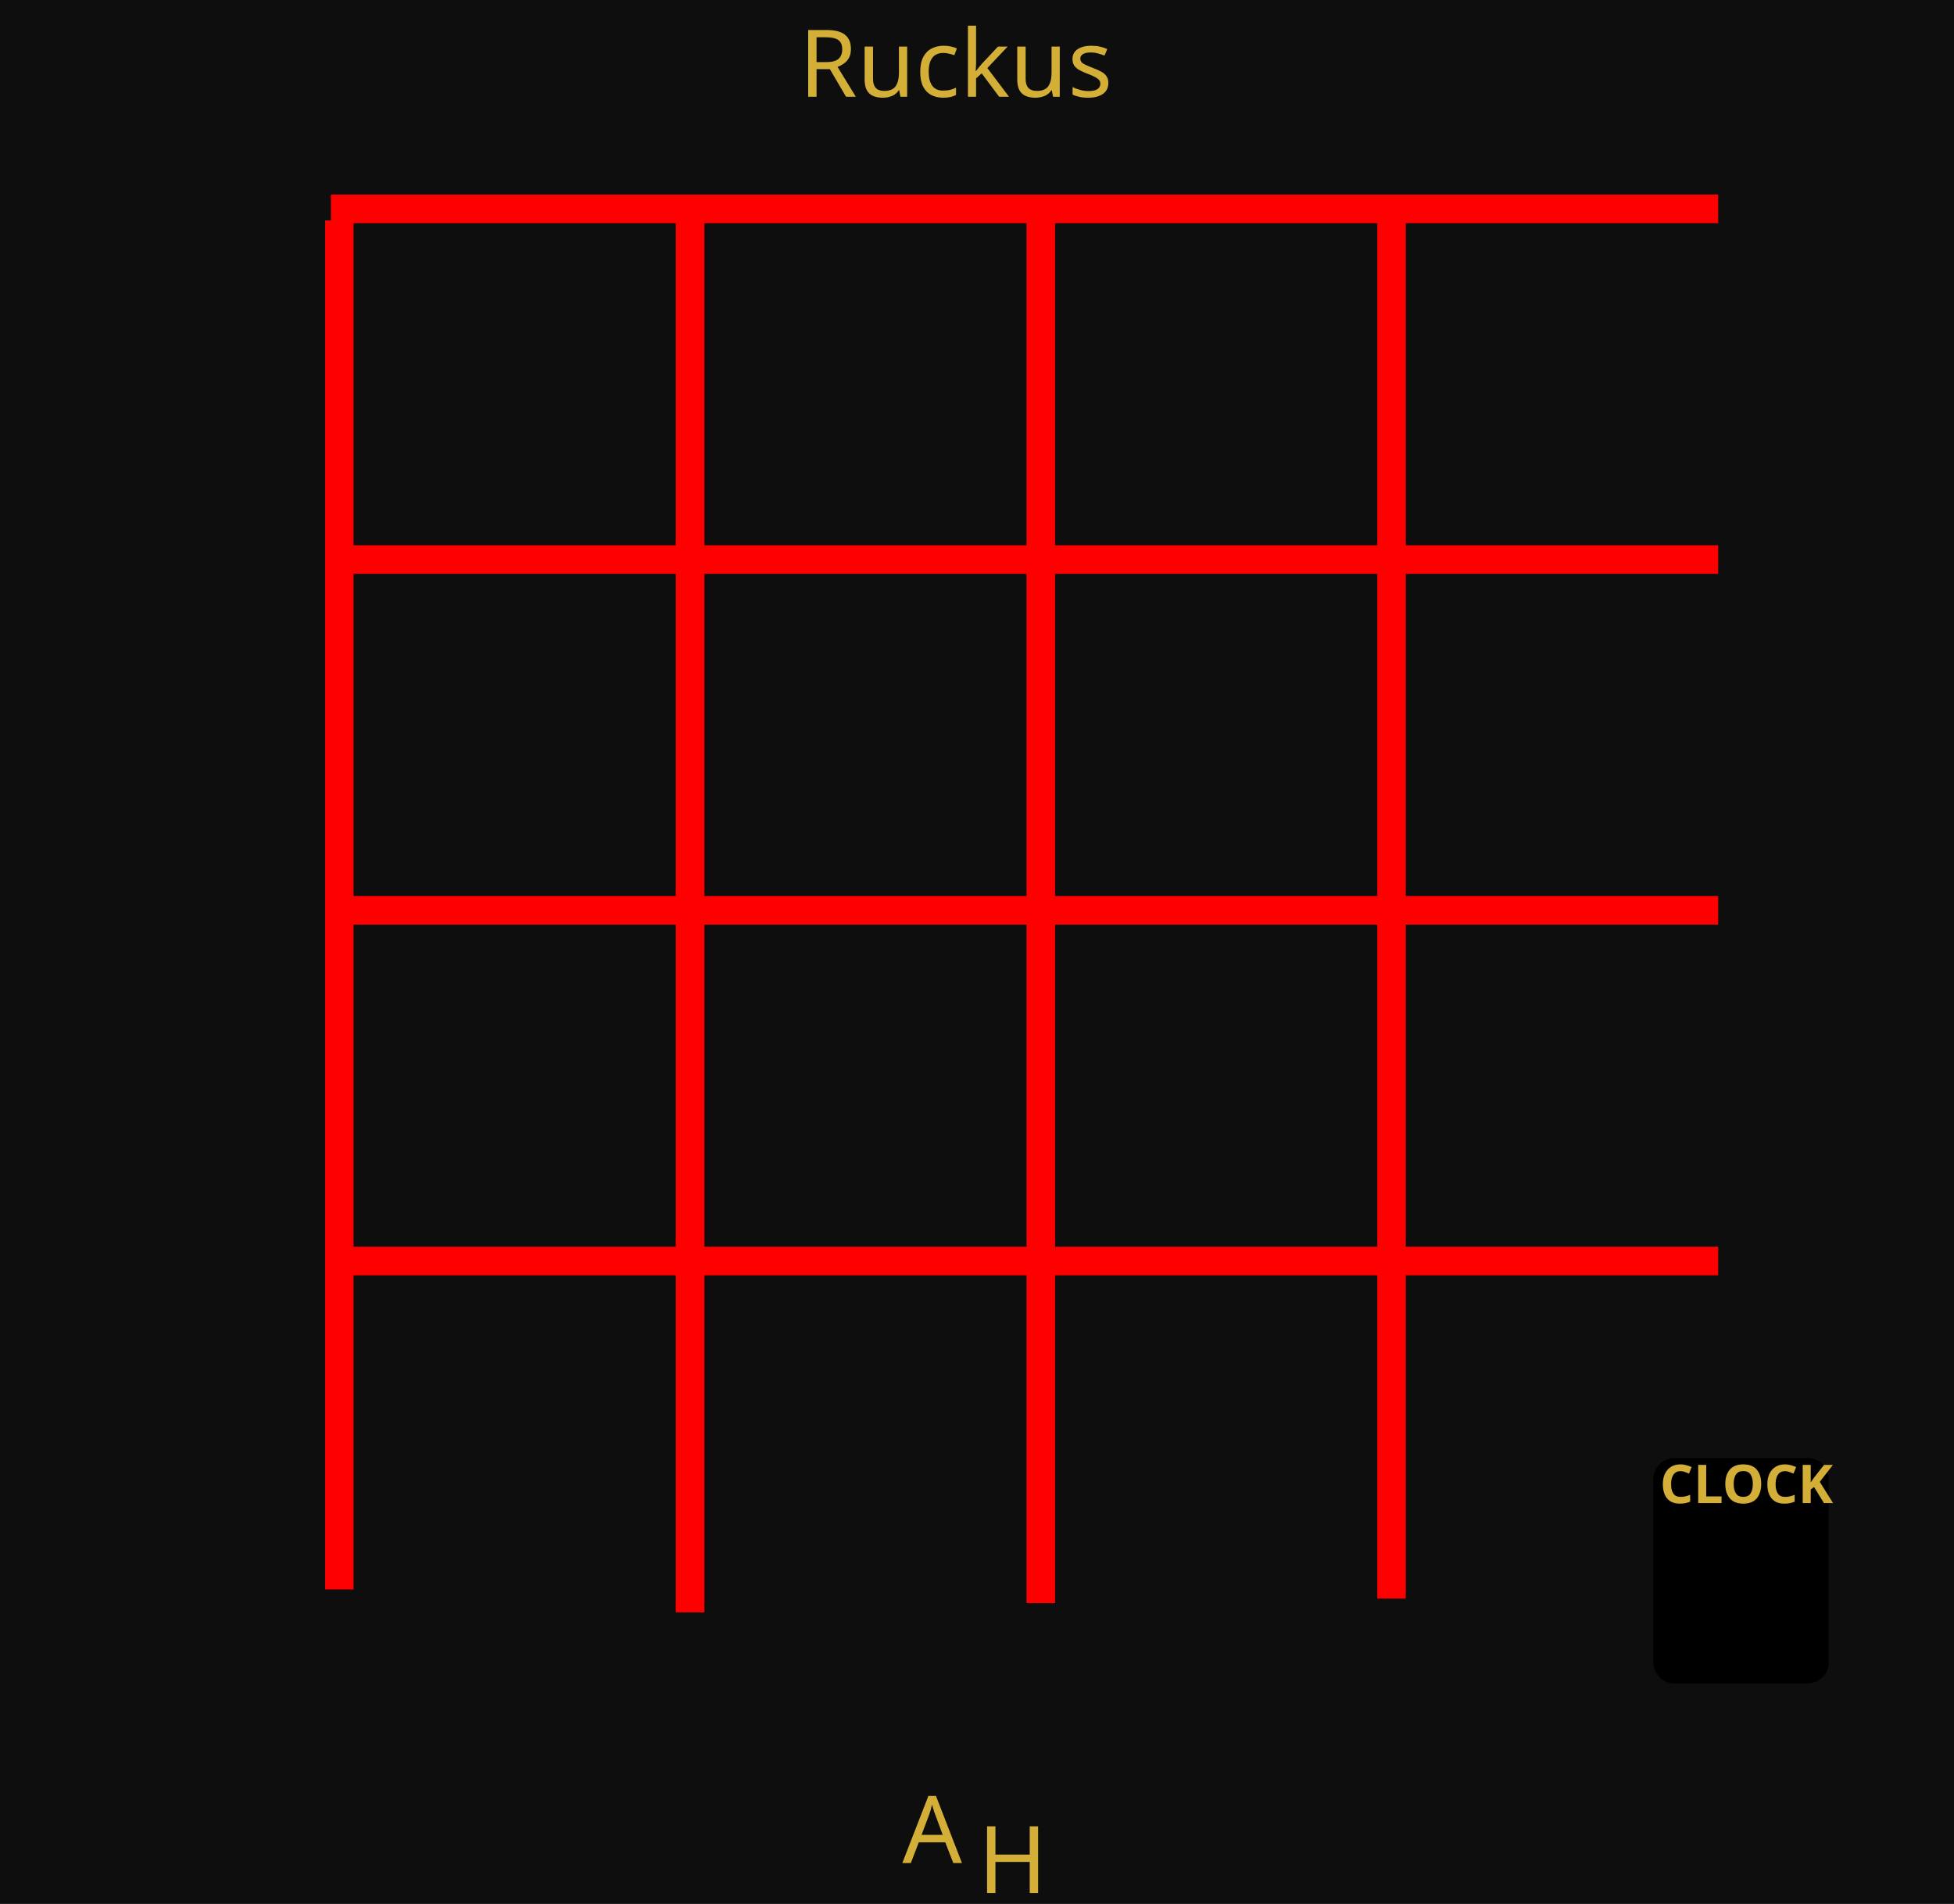
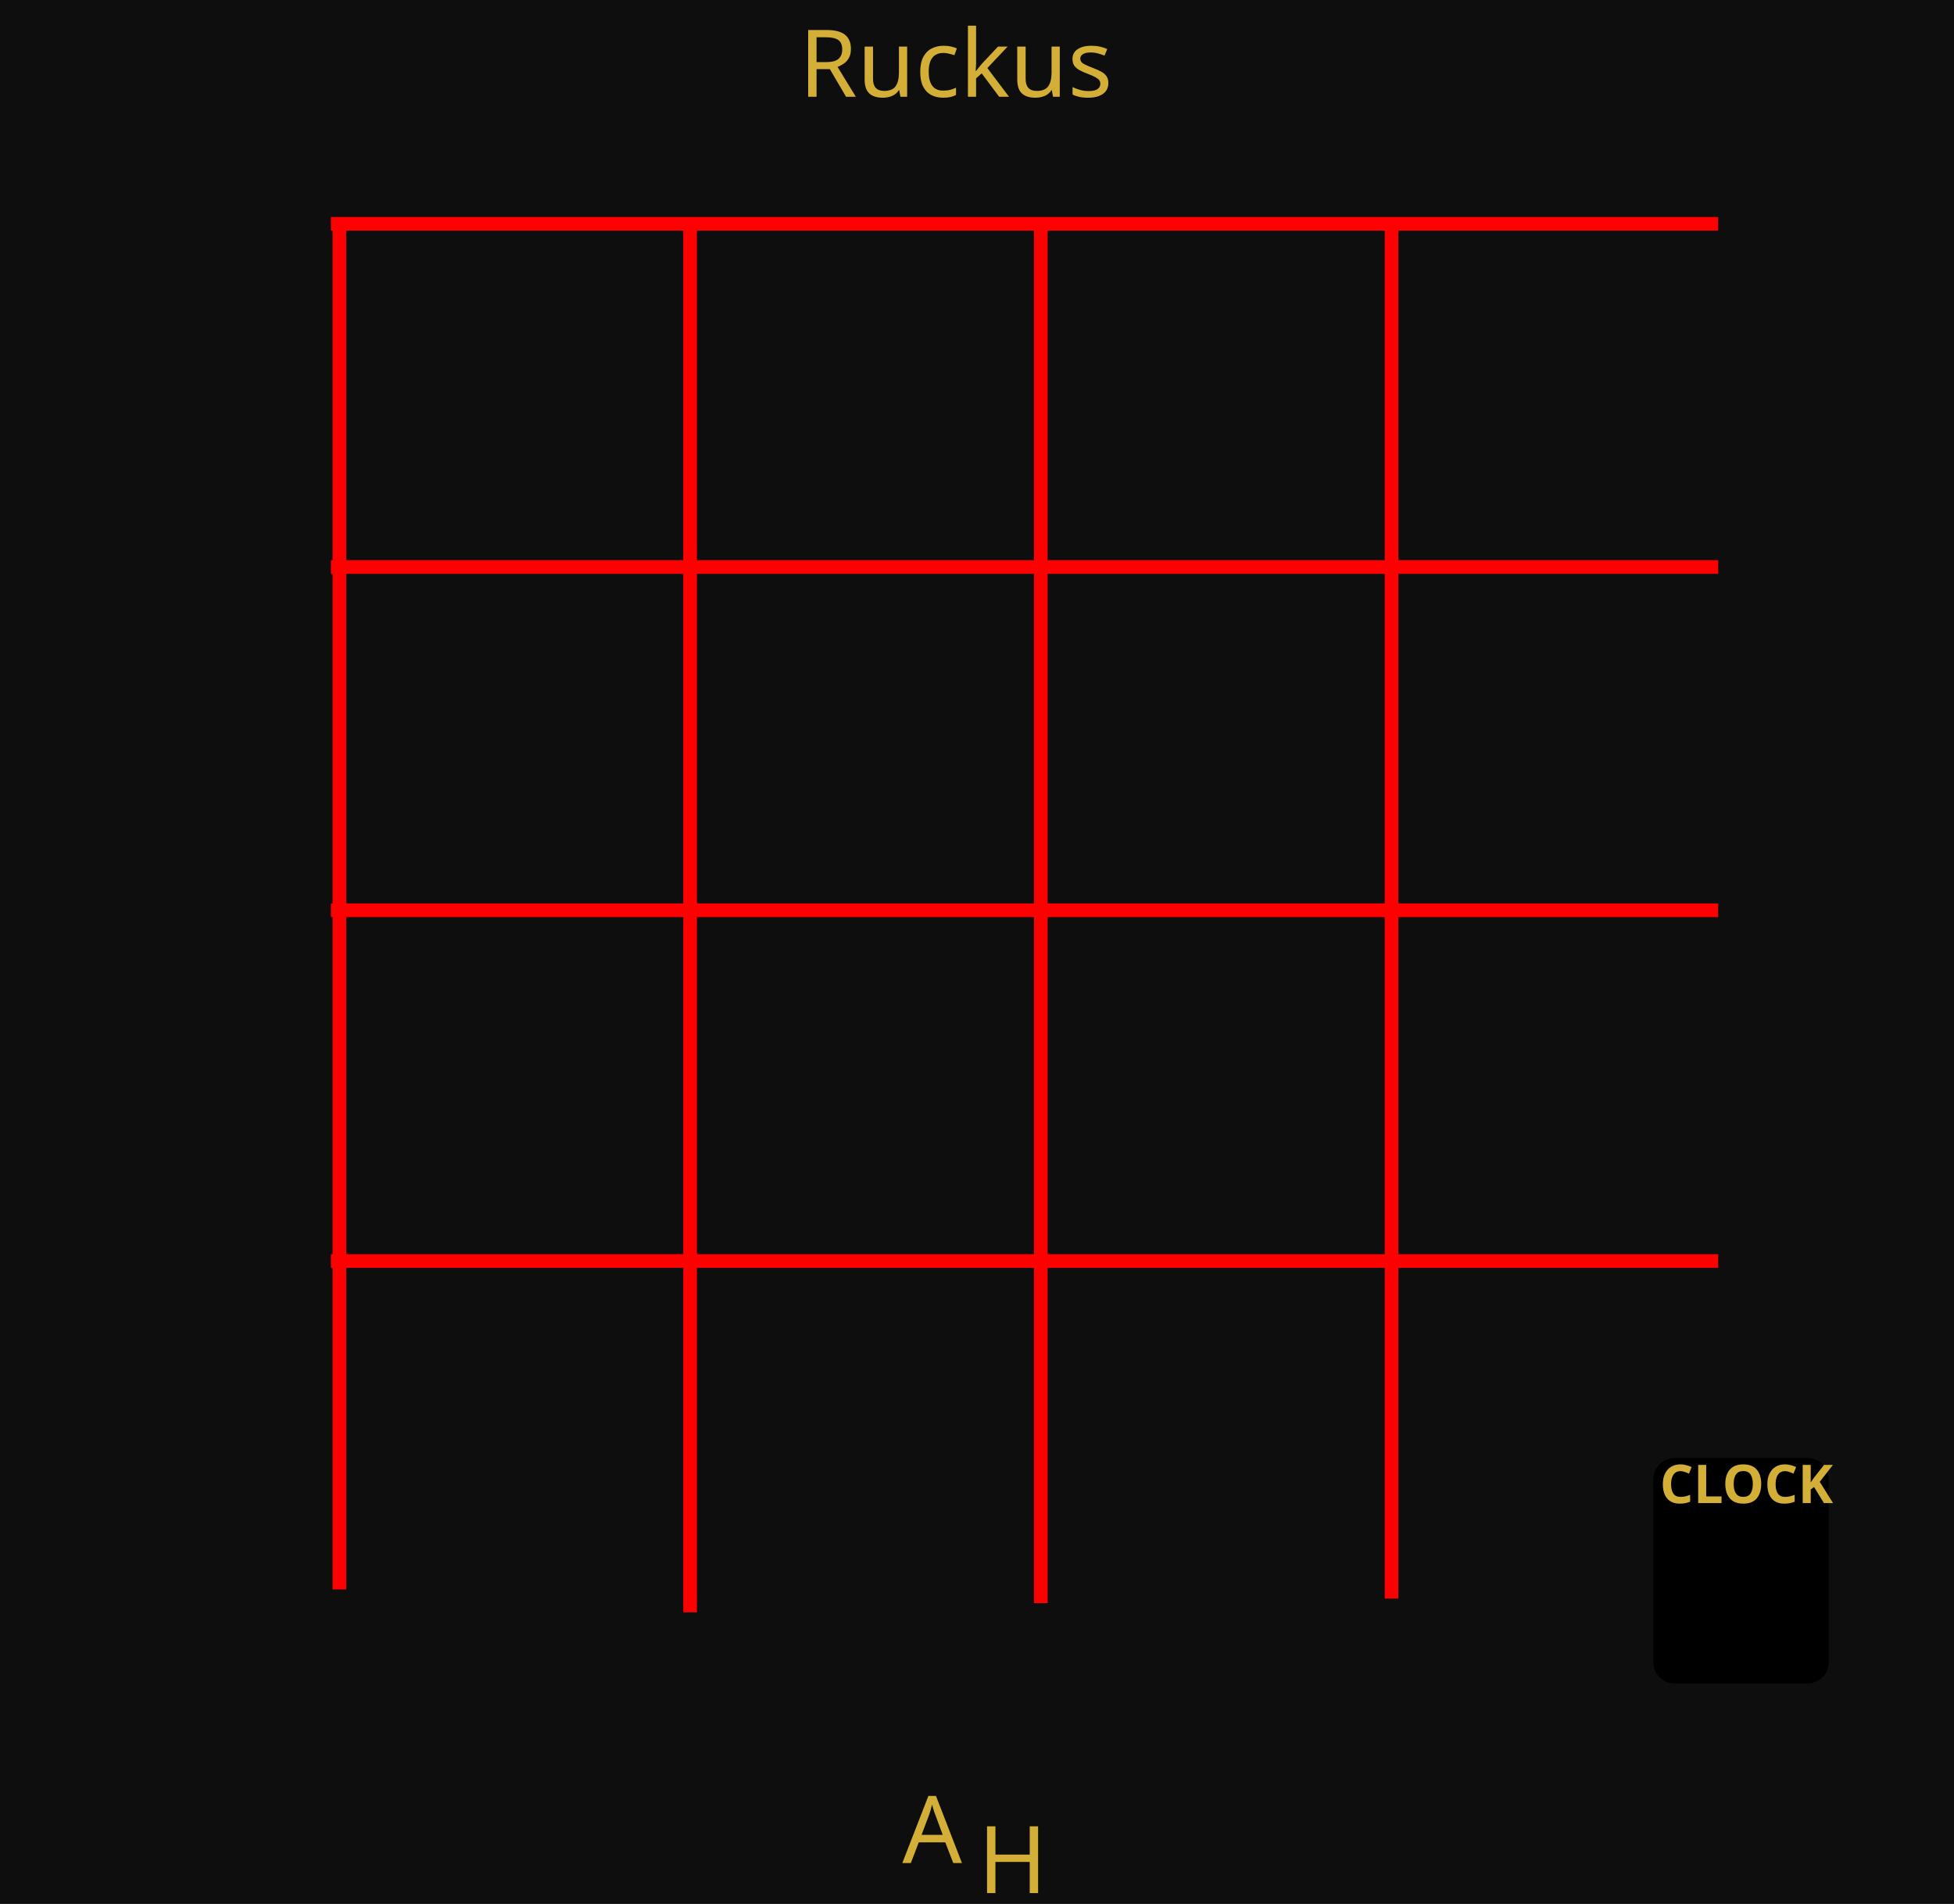
<svg xmlns="http://www.w3.org/2000/svg" xmlns:ns1="http://www.openswatchbook.org/uri/2009/osb" width="390" height="380" id="svg11791" version="1.1">
  <defs id="defs3">
    <marker orient="auto" refY="0" refX="0" id="DotM" style="overflow:visible">
      <path id="path4782" d="m -2.5,-1 c 0,2.76 -2.24,5 -5,5 -2.76,0 -5,-2.24 -5,-5 0,-2.76 2.24,-5 5,-5 2.76,0 5,2.24 5,5 z" style="fill-rule:evenodd;stroke:#000000;stroke-width:1pt" transform="matrix(0.4,0,0,0.4,2.96,0.4)" />
    </marker>
    <marker orient="auto" refY="0" refX="0" id="Arrow1Sstart" style="overflow:visible">
      <path id="path4730" d="M 0,0 5,-5 -12.5,0 5,5 Z" style="fill-rule:evenodd;stroke:#000000;stroke-width:1pt" transform="matrix(0.2,0,0,0.2,1.2,0)" />
    </marker>
    <marker orient="auto" refY="0" refX="0" id="Arrow2Mend" style="overflow:visible">
      <path id="path5158" style="fill-rule:evenodd;stroke-width:0.625;stroke-linejoin:round" d="M 8.719,4.034 -2.207,0.016 8.719,-4.002 c -1.745,2.372 -1.735,5.617 -6e-7,8.035 z" transform="scale(-0.6)" />
    </marker>
    <marker orient="auto" refY="0" refX="0" id="Arrow2Mstart" style="overflow:visible">
      <path id="path5155" style="fill-rule:evenodd;stroke-width:0.625;stroke-linejoin:round" d="M 8.719,4.034 -2.207,0.016 8.719,-4.002 c -1.745,2.372 -1.735,5.617 -6e-7,8.035 z" transform="scale(0.6)" />
    </marker>
    <marker orient="auto" refY="0" refX="0" id="Arrow1Mstart" style="overflow:visible">
      <path id="path6730" d="M 0,0 5,-5 -12.5,0 5,5 Z" style="fill-rule:evenodd;stroke:#000000;stroke-width:1pt" transform="matrix(0.4,0,0,0.4,4,0)" />
    </marker>
    <marker orient="auto" refY="0" refX="0" id="TriangleOutM" style="overflow:visible">
      <path id="path6869" d="M 5.77,0 -2.88,5 V -5 Z" style="fill-rule:evenodd;stroke:#000000;stroke-width:1pt" transform="scale(0.4)" />
    </marker>
    <marker orient="auto" refY="0" refX="0" id="TriangleOutS" style="overflow:visible">
      <path id="path6872" d="M 5.77,0 -2.88,5 V -5 Z" style="fill-rule:evenodd;stroke:#000000;stroke-width:1pt" transform="scale(0.2)" />
    </marker>
    <marker orient="auto" refY="0" refX="0" id="SquareL" style="overflow:visible">
      <path id="path7539" d="M -5,-5 V 5 H 5 V -5 Z" style="fill-rule:evenodd;stroke:#000000;stroke-width:1pt" transform="scale(0.8)" />
    </marker>
    <marker orient="auto" refY="0" refX="0" id="Arrow1Send" style="overflow:visible">
      <path id="path6739" d="M 0,0 5,-5 -12.5,0 5,5 Z" style="fill-rule:evenodd;stroke:#000000;stroke-width:1pt" transform="matrix(-0.2,0,0,-0.2,-1.2,0)" />
    </marker>
    <marker orient="auto" refY="0" refX="0" id="Arrow1Mend" style="overflow:visible">
      <path id="path6733" d="M 0,0 5,-5 -12.5,0 5,5 Z" style="fill-rule:evenodd;stroke:#000000;stroke-width:1pt" transform="matrix(-0.4,0,0,-0.4,-4,0)" />
    </marker>
    <marker orient="auto" refY="0" refX="0" id="Arrow1Lend" style="overflow:visible">
      <path id="path6727" d="M 0,0 5,-5 -12.5,0 5,5 Z" style="fill-rule:evenodd;stroke:#000000;stroke-width:1pt" transform="matrix(-0.8,0,0,-0.8,-10,0)" />
    </marker>
    <filter height="1" width="1" y="0" x="0" id="filter3998" style="color-interpolation-filters:sRGB">
      <feConvolveMatrix order="3 3" kernelMatrix="0 1 0 0 -2 0 0 1 0" in="SourceGraphic" divisor="1" targetX="1" targetY="1" preserveAlpha="true" result="result0" bias="0" id="feConvolveMatrix4000" />
    </filter>
    <filter height="1" width="1" y="0" x="0" id="filter3286" style="color-interpolation-filters:sRGB">
      <feFlood flood-color="rgb(128,128,128)" flood-opacity="0" result="result1" id="feFlood3288" />
      <feBlend result="result2" mode="normal" in2="SourceGraphic" id="feBlend3290" />
      <feComposite k4="0" k3="0" k1="0" result="result3" operator="arithmetic" k2="1" in2="SourceGraphic" id="feComposite3292" />
      <feComposite operator="in" in2="SourceGraphic" id="feComposite3294" />
    </filter>
    <clipPath clipPathUnits="userSpaceOnUse" id="clipPath6603">
      <path d="M 402,402 H 9515 V 13631 H 402 Z" id="path6605" style="clip-rule:evenodd" />
    </clipPath>
    <clipPath clipPathUnits="userSpaceOnUse" id="clipPath6613">
      <path d="M 402,402 H 9515 V 13631 H 402 Z" id="path6615" style="clip-rule:evenodd" />
    </clipPath>
    <clipPath clipPathUnits="userSpaceOnUse" id="clipPath6619">
      <path d="M 614,402 H 9303 V 6057 H 614 Z" id="path6621" style="clip-rule:evenodd" />
    </clipPath>
    <clipPath clipPathUnits="userSpaceOnUse" id="clipPath6290">
      <path d="M 402,402 H 9515 V 13631 H 402 Z" id="path6292" style="clip-rule:evenodd" />
    </clipPath>
    <clipPath clipPathUnits="userSpaceOnUse" id="clipPath6300">
      <path d="M 402,402 H 9515 V 13631 H 402 Z" id="path6302" style="clip-rule:evenodd" />
    </clipPath>
    <clipPath clipPathUnits="userSpaceOnUse" id="clipPath6306">
      <path d="M 614,402 H 9303 V 6655 H 614 Z" id="path6308" style="clip-rule:evenodd" />
    </clipPath>
    <clipPath clipPathUnits="userSpaceOnUse" id="clipPath5977">
      <path d="M 402,402 H 9515 V 13631 H 402 Z" id="path5979" style="clip-rule:evenodd" />
    </clipPath>
    <clipPath clipPathUnits="userSpaceOnUse" id="clipPath5987">
      <path d="M 402,402 H 9515 V 13631 H 402 Z" id="path5989" style="clip-rule:evenodd" />
    </clipPath>
    <clipPath clipPathUnits="userSpaceOnUse" id="clipPath5993">
      <path d="M 614,402 H 9303 V 6645 H 614 Z" id="path5995" style="clip-rule:evenodd" />
    </clipPath>
    <clipPath clipPathUnits="userSpaceOnUse" id="clipPath5664">
      <path d="M 402,402 H 9515 V 13631 H 402 Z" id="path5666" style="clip-rule:evenodd" />
    </clipPath>
    <clipPath clipPathUnits="userSpaceOnUse" id="clipPath5674">
      <path d="M 402,402 H 9515 V 13631 H 402 Z" id="path5676" style="clip-rule:evenodd" />
    </clipPath>
    <clipPath clipPathUnits="userSpaceOnUse" id="clipPath5680">
      <path d="M 614,402 H 9303 V 6655 H 614 Z" id="path5682" style="clip-rule:evenodd" />
    </clipPath>
    <clipPath clipPathUnits="userSpaceOnUse" id="clipPath5363">
      <path d="M 402,402 H 9515 V 13631 H 402 Z" id="path5365" style="clip-rule:evenodd" />
    </clipPath>
    <clipPath clipPathUnits="userSpaceOnUse" id="clipPath5373">
      <path d="M 402,402 H 9515 V 13631 H 402 Z" id="path5375" style="clip-rule:evenodd" />
    </clipPath>
    <clipPath clipPathUnits="userSpaceOnUse" id="clipPath5379">
      <path d="M 614,402 H 9303 V 6051 H 614 Z" id="path5381" style="clip-rule:evenodd" />
    </clipPath>
    <clipPath clipPathUnits="userSpaceOnUse" id="clipPath5062">
      <path d="M 402,402 H 9515 V 13631 H 402 Z" id="path5064" style="clip-rule:evenodd" />
    </clipPath>
    <clipPath clipPathUnits="userSpaceOnUse" id="clipPath5072">
      <path d="M 402,402 H 9515 V 13631 H 402 Z" id="path5074" style="clip-rule:evenodd" />
    </clipPath>
    <clipPath clipPathUnits="userSpaceOnUse" id="clipPath5078">
      <path d="M 614,402 H 9303 V 6051 H 614 Z" id="path5080" style="clip-rule:evenodd" />
    </clipPath>
    <clipPath clipPathUnits="userSpaceOnUse" id="clipPath4761">
      <path d="M 402,402 H 9515 V 13631 H 402 Z" id="path4763" style="clip-rule:evenodd" />
    </clipPath>
    <clipPath clipPathUnits="userSpaceOnUse" id="clipPath4771">
      <path d="M 402,402 H 9515 V 13631 H 402 Z" id="path4773" style="clip-rule:evenodd" />
    </clipPath>
    <clipPath clipPathUnits="userSpaceOnUse" id="clipPath4777">
      <path d="M 614,402 H 9303 V 6051 H 614 Z" id="path4779" style="clip-rule:evenodd" />
    </clipPath>
    <clipPath clipPathUnits="userSpaceOnUse" id="clipPath4159">
      <path d="M 402,402 H 9515 V 13631 H 402 Z" id="path4161" style="clip-rule:evenodd" />
    </clipPath>
    <clipPath clipPathUnits="userSpaceOnUse" id="clipPath4169">
      <path d="M 402,402 H 9515 V 13631 H 402 Z" id="path4171" style="clip-rule:evenodd" />
    </clipPath>
    <clipPath clipPathUnits="userSpaceOnUse" id="clipPath4175">
      <path d="M 614,402 H 9303 V 6051 H 614 Z" id="path4177" style="clip-rule:evenodd" />
    </clipPath>
    <linearGradient ns1:paint="solid" id="linearGradient8170">
      <stop id="stop8172" offset="0" style="stop-color:#000000;stop-opacity:1;" />
    </linearGradient>
    <filter height="1" width="1" y="0" x="0" id="filter3998-0" style="color-interpolation-filters:sRGB">
      <feConvolveMatrix order="3 3" kernelMatrix="0 1 0 0 -2 0 0 1 0" in="SourceGraphic" divisor="1" targetX="1" targetY="1" preserveAlpha="true" result="result0" bias="0" id="feConvolveMatrix4000-2" />
    </filter>
    <filter height="1" width="1" y="0" x="0" id="filter3286-2" style="color-interpolation-filters:sRGB">
      <feFlood flood-color="rgb(128,128,128)" flood-opacity="0" result="result1" id="feFlood3288-2" />
      <feBlend result="result2" mode="normal" in2="SourceGraphic" id="feBlend3290-7" />
      <feComposite k4="0" k3="0" k1="0" result="result3" operator="arithmetic" k2="1" in2="SourceGraphic" id="feComposite3292-9" />
      <feComposite operator="in" in2="SourceGraphic" id="feComposite3294-7" />
    </filter>
    <clipPath clipPathUnits="userSpaceOnUse" id="clipPath6603-6">
      <path d="M 402,402 H 9515 V 13631 H 402 Z" id="path6605-9" style="clip-rule:evenodd" />
    </clipPath>
    <clipPath clipPathUnits="userSpaceOnUse" id="clipPath6613-4">
      <path d="M 402,402 H 9515 V 13631 H 402 Z" id="path6615-8" style="clip-rule:evenodd" />
    </clipPath>
    <clipPath clipPathUnits="userSpaceOnUse" id="clipPath6619-1">
      <path d="M 614,402 H 9303 V 6057 H 614 Z" id="path6621-7" style="clip-rule:evenodd" />
    </clipPath>
    <clipPath clipPathUnits="userSpaceOnUse" id="clipPath6290-7">
      <path d="M 402,402 H 9515 V 13631 H 402 Z" id="path6292-5" style="clip-rule:evenodd" />
    </clipPath>
    <clipPath clipPathUnits="userSpaceOnUse" id="clipPath6300-0">
      <path d="M 402,402 H 9515 V 13631 H 402 Z" id="path6302-9" style="clip-rule:evenodd" />
    </clipPath>
    <clipPath clipPathUnits="userSpaceOnUse" id="clipPath6306-6">
      <path d="M 614,402 H 9303 V 6655 H 614 Z" id="path6308-7" style="clip-rule:evenodd" />
    </clipPath>
    <clipPath clipPathUnits="userSpaceOnUse" id="clipPath5977-5">
      <path d="M 402,402 H 9515 V 13631 H 402 Z" id="path5979-9" style="clip-rule:evenodd" />
    </clipPath>
    <clipPath clipPathUnits="userSpaceOnUse" id="clipPath5987-8">
      <path d="M 402,402 H 9515 V 13631 H 402 Z" id="path5989-4" style="clip-rule:evenodd" />
    </clipPath>
    <clipPath clipPathUnits="userSpaceOnUse" id="clipPath5993-8">
      <path d="M 614,402 H 9303 V 6645 H 614 Z" id="path5995-7" style="clip-rule:evenodd" />
    </clipPath>
    <clipPath clipPathUnits="userSpaceOnUse" id="clipPath5664-9">
      <path d="M 402,402 H 9515 V 13631 H 402 Z" id="path5666-9" style="clip-rule:evenodd" />
    </clipPath>
    <clipPath clipPathUnits="userSpaceOnUse" id="clipPath5674-5">
      <path d="M 402,402 H 9515 V 13631 H 402 Z" id="path5676-5" style="clip-rule:evenodd" />
    </clipPath>
    <clipPath clipPathUnits="userSpaceOnUse" id="clipPath5680-8">
      <path d="M 614,402 H 9303 V 6655 H 614 Z" id="path5682-9" style="clip-rule:evenodd" />
    </clipPath>
    <clipPath clipPathUnits="userSpaceOnUse" id="clipPath5363-3">
      <path d="M 402,402 H 9515 V 13631 H 402 Z" id="path5365-2" style="clip-rule:evenodd" />
    </clipPath>
    <clipPath clipPathUnits="userSpaceOnUse" id="clipPath5373-7">
      <path d="M 402,402 H 9515 V 13631 H 402 Z" id="path5375-5" style="clip-rule:evenodd" />
    </clipPath>
    <clipPath clipPathUnits="userSpaceOnUse" id="clipPath5379-4">
      <path d="M 614,402 H 9303 V 6051 H 614 Z" id="path5381-8" style="clip-rule:evenodd" />
    </clipPath>
    <clipPath clipPathUnits="userSpaceOnUse" id="clipPath5062-2">
      <path d="M 402,402 H 9515 V 13631 H 402 Z" id="path5064-2" style="clip-rule:evenodd" />
    </clipPath>
    <clipPath clipPathUnits="userSpaceOnUse" id="clipPath5072-4">
      <path d="M 402,402 H 9515 V 13631 H 402 Z" id="path5074-9" style="clip-rule:evenodd" />
    </clipPath>
    <clipPath clipPathUnits="userSpaceOnUse" id="clipPath5078-8">
      <path d="M 614,402 H 9303 V 6051 H 614 Z" id="path5080-7" style="clip-rule:evenodd" />
    </clipPath>
    <clipPath clipPathUnits="userSpaceOnUse" id="clipPath4761-5">
      <path d="M 402,402 H 9515 V 13631 H 402 Z" id="path4763-2" style="clip-rule:evenodd" />
    </clipPath>
    <clipPath clipPathUnits="userSpaceOnUse" id="clipPath4771-1">
      <path d="M 402,402 H 9515 V 13631 H 402 Z" id="path4773-7" style="clip-rule:evenodd" />
    </clipPath>
    <clipPath clipPathUnits="userSpaceOnUse" id="clipPath4777-0">
      <path d="M 614,402 H 9303 V 6051 H 614 Z" id="path4779-9" style="clip-rule:evenodd" />
    </clipPath>
    <clipPath clipPathUnits="userSpaceOnUse" id="clipPath4159-1">
      <path d="M 402,402 H 9515 V 13631 H 402 Z" id="path4161-2" style="clip-rule:evenodd" />
    </clipPath>
    <clipPath clipPathUnits="userSpaceOnUse" id="clipPath4169-5">
      <path d="M 402,402 H 9515 V 13631 H 402 Z" id="path4171-5" style="clip-rule:evenodd" />
    </clipPath>
    <clipPath clipPathUnits="userSpaceOnUse" id="clipPath4175-8">
      <path d="M 614,402 H 9303 V 6051 H 614 Z" id="path4177-8" style="clip-rule:evenodd" />
    </clipPath>
    <linearGradient ns1:paint="solid" id="linearGradient8170-5">
      <stop id="stop8172-0" offset="0" style="stop-color:#000000;stop-opacity:1;" />
    </linearGradient>
    <clipPath id="clip89">
      <rect id="rect4864" height="19" width="18" x="0" y="0" />
    </clipPath>
    <clipPath id="clip90">
      <path id="path4861" d="m 0.898,0.129 h 16.25 v 17.883 h -16.25 z m 0,0" />
    </clipPath>
    <mask id="mask44">
      <g transform="matrix(0.2645833,0,0,0.2645833,89.35879,128.5777)" id="g4858" style="filter:url(#alpha)">
        <rect id="rect4856" style="fill:#000000;fill-opacity:0.15;stroke:none" height="3351.5" width="3052.87" y="0" x="0" />
      </g>
    </mask>
    <filter height="1" width="1" y="0" x="0" filterUnits="objectBoundingBox" id="alpha">
      <feColorMatrix id="feColorMatrix4149" values="0 0 0 0 1 0 0 0 0 1 0 0 0 0 1 0 0 0 1 0" in="SourceGraphic" type="matrix" />
    </filter>
    <clipPath id="clipPath17821">
      <rect id="rect17819" height="19" width="18" x="0" y="0" />
    </clipPath>
    <clipPath id="clipPath17825">
      <path id="path17823" d="m 0.898,0.129 h 16.25 v 17.883 h -16.25 z m 0,0" />
    </clipPath>
    <clipPath id="clip87">
      <rect id="rect4848" height="26" width="24" x="0" y="0" />
    </clipPath>
    <clipPath id="clip88">
      <path id="path4845" d="m 0.684,0.922 h 22.68 v 24.938 H 0.684 Z m 0,0" />
    </clipPath>
    <mask id="mask43">
      <g transform="matrix(0.2645833,0,0,0.2645833,89.35879,128.5777)" id="g4842" style="filter:url(#alpha)">
        <rect id="rect4840" style="fill:#000000;fill-opacity:0.15;stroke:none" height="3351.5" width="3052.87" y="0" x="0" />
      </g>
    </mask>
    <filter height="1" width="1" y="0" x="0" filterUnits="objectBoundingBox" id="filter17836">
      <feColorMatrix id="feColorMatrix17834" values="0 0 0 0 1 0 0 0 0 1 0 0 0 0 1 0 0 0 1 0" in="SourceGraphic" type="matrix" />
    </filter>
    <clipPath id="clipPath17840">
      <rect id="rect17838" height="26" width="24" x="0" y="0" />
    </clipPath>
    <clipPath id="clipPath17844">
      <path id="path17842" d="m 0.684,0.922 h 22.68 v 24.938 H 0.684 Z m 0,0" />
    </clipPath>
  </defs>
  <g id="layer2" style="display:inline" transform="translate(0.01175524,-74.38676)">
    <rect style="opacity:0.94;fill:#000000;fill-opacity:1;stroke-width:20.663" id="rect7953" width="390" height="380" x="-0.012" y="74.387" ry="0" />
    <g style="font-style:normal;font-variant:normal;font-weight:bold;font-stretch:condensed;font-size:24px;line-height:125%;font-family:Miso;-inkscape-font-specification:'Miso Bold Condensed';letter-spacing:-0.06px;word-spacing:0px;fill:#000000;fill-opacity:1;stroke:none" id="text4395" transform="matrix(0.8346288,0,0,0.8346288,-0.00194398,75.14247)" />
    <g transform="matrix(0.8346288,0,0,0.8346288,-0.00194398,76.32542)" style="font-style:normal;font-variant:normal;font-weight:normal;font-stretch:normal;font-size:16px;line-height:125%;font-family:Nasalization;-inkscape-font-specification:Nasalization;letter-spacing:0px;word-spacing:0px;fill:#000000;fill-opacity:1;stroke:none" id="text20106" />
    <g style="font-style:normal;font-variant:normal;font-weight:bold;font-stretch:condensed;font-size:14px;line-height:125%;font-family:Miso;-inkscape-font-specification:'Miso Bold Condensed';letter-spacing:-0.06px;word-spacing:0px;fill:#000000;fill-opacity:1;stroke:none" id="flowRoot7367" transform="matrix(0.8346288,0,0,0.8346288,-0.00194398,75.14247)" />
    <g transform="matrix(0.8346288,0,0,0.8346288,-0.00194398,76.32542)" style="font-style:normal;font-variant:normal;font-weight:bold;font-stretch:condensed;font-size:14px;line-height:125%;font-family:Miso;-inkscape-font-specification:'Miso Bold Condensed';letter-spacing:0px;word-spacing:0px;fill:#000000;fill-opacity:1;stroke:none" id="text10240" />
    <g style="display:inline;fill:#ffffff;fill-opacity:1" transform="matrix(0.8346288,0,0,0.8346288,-34.48847,235.1078)" id="g4020" />
    <text id="text7961" y="93.702" x="159.482" style="font-style:normal;font-weight:normal;font-size:40px;line-height:1.25;font-family:sans-serif;letter-spacing:0px;word-spacing:0px;fill:#d4af37;fill-opacity:1;stroke:none" xml:space="preserve">
      <tspan style="font-style:normal;font-variant:normal;font-weight:normal;font-stretch:normal;font-size:18.667px;font-family:'Cooper Black';-inkscape-font-specification:'Cooper Black, Normal';font-variant-ligatures:normal;font-variant-caps:normal;font-variant-numeric:normal;font-feature-settings:normal;text-align:start;writing-mode:lr-tb;text-anchor:start;fill:#d4af37;fill-opacity:1" y="93.702" x="159.482" id="tspan7959">Ruckus</tspan>
    </text>
    <text xml:space="preserve" style="font-style:normal;font-weight:normal;font-size:40px;line-height:1.25;font-family:sans-serif;letter-spacing:0px;word-spacing:0px;fill:#000000;fill-opacity:1;stroke:none" x="112.307" y="441.102" id="text6045">
      <tspan id="tspan6043" x="112.307" y="476.492" />
    </text>
    <g id="g6059" transform="translate(74.11667,1.500498)">
      <text id="text6049" y="444.725" x="105.966" style="font-style:normal;font-weight:normal;font-size:40px;line-height:1.25;font-family:sans-serif;letter-spacing:0px;word-spacing:0px;fill:#000000;fill-opacity:1;stroke:none" xml:space="preserve">
        <tspan style="font-style:normal;font-variant:normal;font-weight:normal;font-stretch:normal;font-size:18.667px;font-family:'Cooper Black';-inkscape-font-specification:'Cooper Black, Normal';font-variant-ligatures:normal;font-variant-caps:normal;font-variant-numeric:normal;font-feature-settings:normal;text-align:start;writing-mode:lr-tb;text-anchor:start;fill:#d4af37;fill-opacity:1" y="444.725" x="105.966" id="tspan6047">A</tspan>
      </text>
      <text xml:space="preserve" style="font-style:normal;font-weight:normal;font-size:40px;line-height:1.25;font-family:sans-serif;letter-spacing:0px;word-spacing:0px;fill:#000000;fill-opacity:1;stroke:none" x="121.066" y="450.725" id="text6053">
        <tspan id="tspan6051" x="121.066" y="450.725" style="font-style:normal;font-variant:normal;font-weight:normal;font-stretch:normal;font-size:18.667px;font-family:'Cooper Black';-inkscape-font-specification:'Cooper Black, Normal';font-variant-ligatures:normal;font-variant-caps:normal;font-variant-numeric:normal;font-feature-settings:normal;text-align:start;writing-mode:lr-tb;text-anchor:start;fill:#d4af37;fill-opacity:1">H</tspan>
      </text>
    </g>
    <flowRoot xml:space="preserve" id="flowRoot3678" style="font-style:normal;font-variant:normal;font-weight:normal;font-stretch:normal;font-size:40px;line-height:1.25;font-family:Eurostile;-inkscape-font-specification:Eurostile;letter-spacing:0px;word-spacing:0px;fill:#000000;fill-opacity:1;stroke:none">
      <flowRegion id="flowRegion3680">
        <rect id="rect3682" width="372.63" height="93.751" x="-29.075" y="292.183" />
      </flowRegion>
      <flowPara id="flowPara3684" />
    </flowRoot>
    <text transform="scale(0.994209,1.005825)" id="text19589" y="366.253" x="232.178" style="font-style:normal;font-weight:normal;font-size:39.768px;line-height:1.25;font-family:sans-serif;letter-spacing:0px;word-spacing:0px;display:inline;fill:#d4af37;fill-opacity:1;stroke:none;stroke-width:0.994" xml:space="preserve">
      <tspan style="font-style:normal;font-variant:normal;font-weight:bold;font-stretch:normal;font-size:10.605px;font-family:Eurostile;-inkscape-font-specification:'Eurostile, Bold';font-variant-ligatures:normal;font-variant-caps:normal;font-variant-numeric:normal;font-feature-settings:normal;text-align:start;writing-mode:lr-tb;text-anchor:start;fill:#d4af37;fill-opacity:1;stroke-width:0.994" y="401.439" x="232.178" id="tspan19587" />
    </text>
    <text transform="scale(0.994209,1.005825)" id="text19597" y="366.253" x="268.388" style="font-style:normal;font-weight:normal;font-size:39.768px;line-height:1.25;font-family:sans-serif;letter-spacing:0px;word-spacing:0px;display:inline;fill:#d4af37;fill-opacity:1;stroke:none;stroke-width:0.994" xml:space="preserve">
      <tspan style="font-style:normal;font-variant:normal;font-weight:bold;font-stretch:normal;font-size:10.605px;font-family:Eurostile;-inkscape-font-specification:'Eurostile, Bold';font-variant-ligatures:normal;font-variant-caps:normal;font-variant-numeric:normal;font-feature-settings:normal;text-align:start;writing-mode:lr-tb;text-anchor:start;fill:#d4af37;fill-opacity:1;stroke-width:0.994" y="401.439" x="268.388" id="tspan19595" />
    </text>
    <rect style="display:inline;fill:#000000;fill-opacity:1;stroke-width:0.785" id="rect2684" width="35" height="45" x="329.988" y="-410.387" ry="4.219" transform="scale(1,-1)" />
    <text xml:space="preserve" style="font-style:normal;font-weight:normal;font-size:39.768px;line-height:1.25;font-family:sans-serif;letter-spacing:0px;word-spacing:0px;display:inline;fill:#d4af37;fill-opacity:1;stroke:none;stroke-width:0.994" x="333.201" y="372.219" id="text2688" transform="scale(0.994209,1.005825)">
      <tspan x="333.201" y="372.219" style="font-style:normal;font-variant:normal;font-weight:bold;font-stretch:normal;font-size:10.605px;font-family:Eurostile;-inkscape-font-specification:'Eurostile, Bold';font-variant-ligatures:normal;font-variant-caps:normal;font-variant-numeric:normal;font-feature-settings:normal;text-align:start;writing-mode:lr-tb;text-anchor:start;fill:#d4af37;fill-opacity:1;stroke-width:0.994" id="tspan46744">CLOCK</tspan>
    </text>
-     <g id="g5588" transform="translate(1.772,-0.280995)">
-       <path id="path10145" d="m 65.954,118.656 v 273.238 z" style="fill:none;stroke:#ff0000;stroke-width:5.675;stroke-linecap:butt;stroke-linejoin:miter;stroke-miterlimit:0.7;stroke-dasharray:none;stroke-opacity:1" />
-       <path style="fill:none;stroke:#ff0000;stroke-width:5.722;stroke-linecap:butt;stroke-linejoin:miter;stroke-miterlimit:0.7;stroke-dasharray:none;stroke-opacity:1" d="m 135.954,118.656 v 277.812 z" id="path10955" />
-       <path id="path10957" d="M 205.954,118.656 V 394.638 Z" style="fill:none;stroke:#ff0000;stroke-width:5.704;stroke-linecap:butt;stroke-linejoin:miter;stroke-miterlimit:0.7;stroke-dasharray:none;stroke-opacity:1" />
-       <path style="fill:none;stroke:#ff0000;stroke-width:5.694;stroke-linecap:butt;stroke-linejoin:miter;stroke-miterlimit:0.7;stroke-dasharray:none;stroke-opacity:1" d="M 275.954,118.656 V 393.723 Z" id="path10959" />
-       <path id="path10961" d="M 64.258,116.351 H 341.156 Z" style="fill:none;stroke:#ff0000;stroke-width:5.713;stroke-linecap:butt;stroke-linejoin:miter;stroke-miterlimit:0.7;stroke-dasharray:none;stroke-opacity:1" />
-       <path style="fill:none;stroke:#ff0000;stroke-width:5.713;stroke-linecap:butt;stroke-linejoin:miter;stroke-miterlimit:0.7;stroke-dasharray:none;stroke-opacity:1" d="M 64.258,186.351 H 341.156 Z" id="path10963" />
-       <path id="path10965" d="M 64.258,256.351 H 341.156 Z" style="fill:none;stroke:#ff0000;stroke-width:5.713;stroke-linecap:butt;stroke-linejoin:miter;stroke-miterlimit:0.7;stroke-dasharray:none;stroke-opacity:1" />
-       <path id="path10969" d="M 64.258,326.351 H 341.156 Z" style="fill:none;stroke:#ff0000;stroke-width:5.713;stroke-linecap:butt;stroke-linejoin:miter;stroke-miterlimit:0.7;stroke-dasharray:none;stroke-opacity:1" />
-     </g>
+     <path style="fill:none;stroke:#ff0000;stroke-width:2.728;stroke-linecap:butt;stroke-linejoin:miter;stroke-miterlimit:0.7;stroke-dasharray:none;stroke-opacity:1" d="m 67.726,118.375 v 273.238 z" id="path10145" />
+     <path id="path10955" d="m 137.726,118.375 v 277.812 z" style="fill:none;stroke:#ff0000;stroke-width:2.728;stroke-linecap:butt;stroke-linejoin:miter;stroke-miterlimit:0.7;stroke-dasharray:none;stroke-opacity:1" />
+     <path style="fill:none;stroke:#ff0000;stroke-width:2.728;stroke-linecap:butt;stroke-linejoin:miter;stroke-miterlimit:0.7;stroke-dasharray:none;stroke-opacity:1" d="M 207.726,118.375 V 394.357 Z" id="path10957" />
+     <path id="path10959" d="M 277.726,118.375 V 393.442 Z" style="fill:none;stroke:#ff0000;stroke-width:2.728;stroke-linecap:butt;stroke-linejoin:miter;stroke-miterlimit:0.7;stroke-dasharray:none;stroke-opacity:1" />
+     <path style="fill:none;stroke:#ff0000;stroke-width:2.728;stroke-linecap:butt;stroke-linejoin:miter;stroke-miterlimit:0.7;stroke-dasharray:none;stroke-opacity:1" d="M 66.03,119.055 H 342.928 Z" id="path10961" />
+     <path id="path10963" d="M 66.03,187.563 H 342.928 Z" style="fill:none;stroke:#ff0000;stroke-width:2.728;stroke-linecap:butt;stroke-linejoin:miter;stroke-miterlimit:0.7;stroke-dasharray:none;stroke-opacity:1" />
+     <path style="fill:none;stroke:#ff0000;stroke-width:2.728;stroke-linecap:butt;stroke-linejoin:miter;stroke-miterlimit:0.7;stroke-dasharray:none;stroke-opacity:1" d="M 66.03,256.07 H 342.928 Z" id="path10965" />
+     <path style="fill:none;stroke:#ff0000;stroke-width:2.728;stroke-linecap:butt;stroke-linejoin:miter;stroke-miterlimit:0.7;stroke-dasharray:none;stroke-opacity:1" d="M 66.03,326.07 H 342.928 Z" id="path10969" />
  </g>
</svg>
